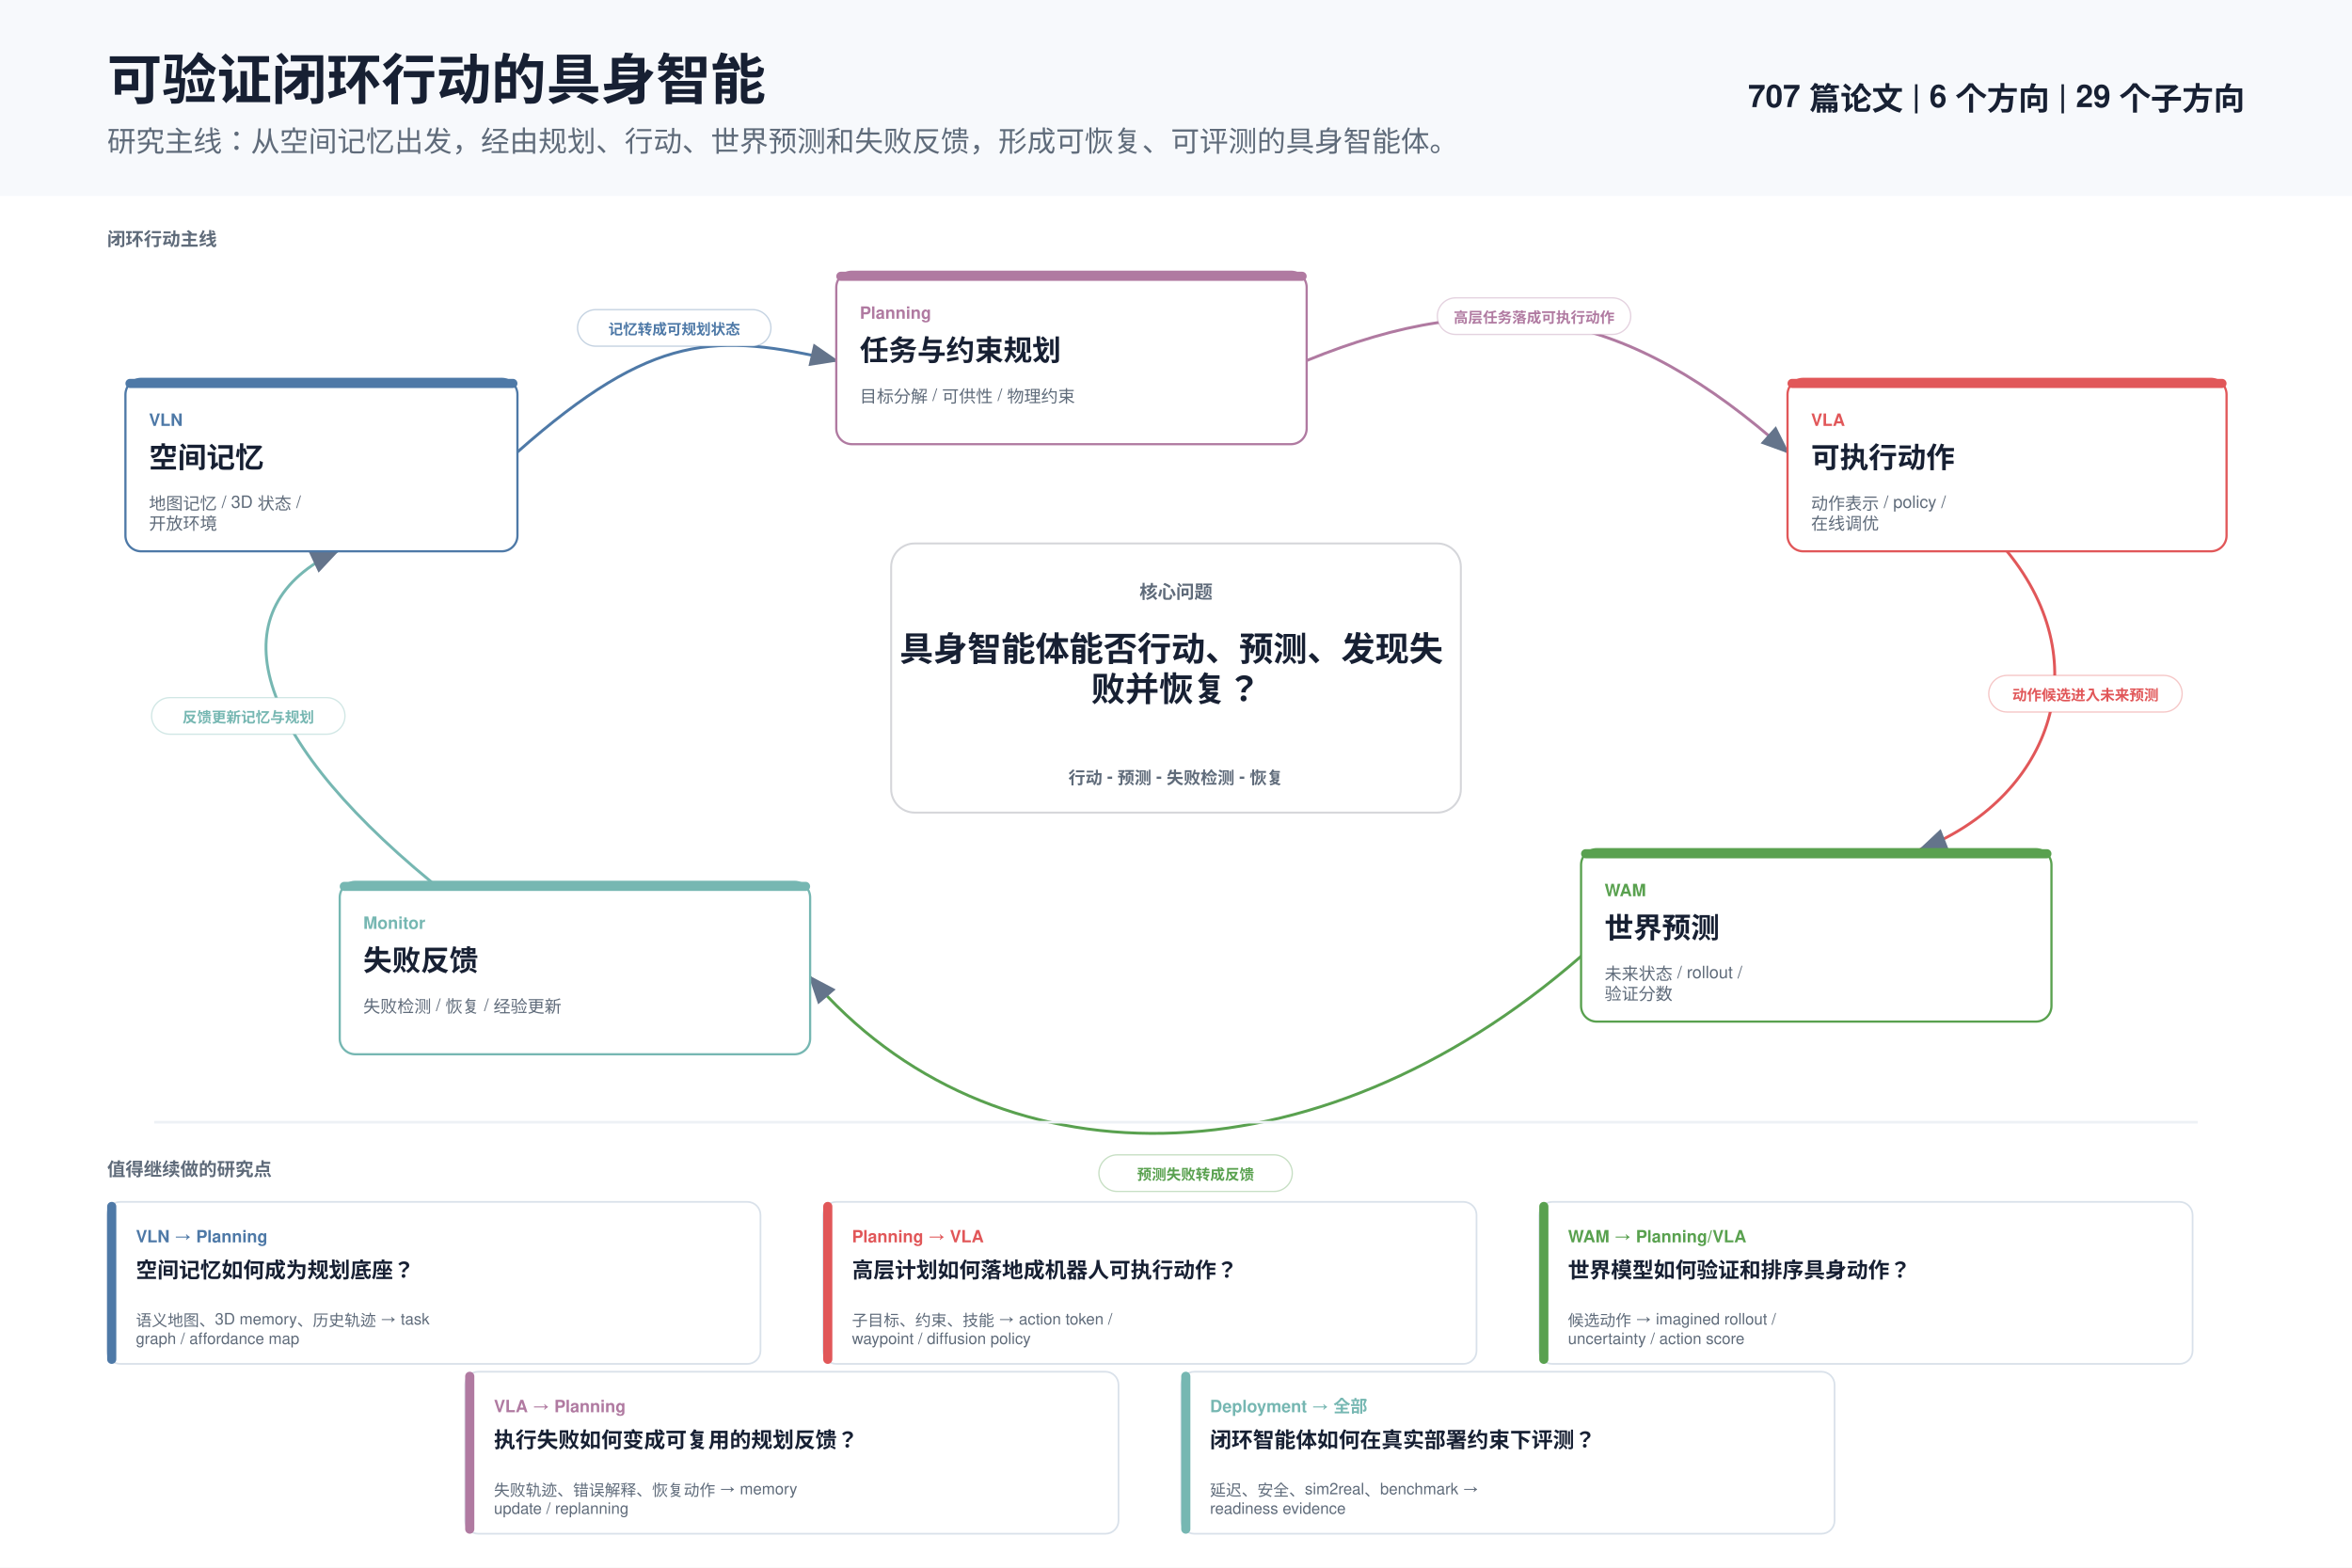
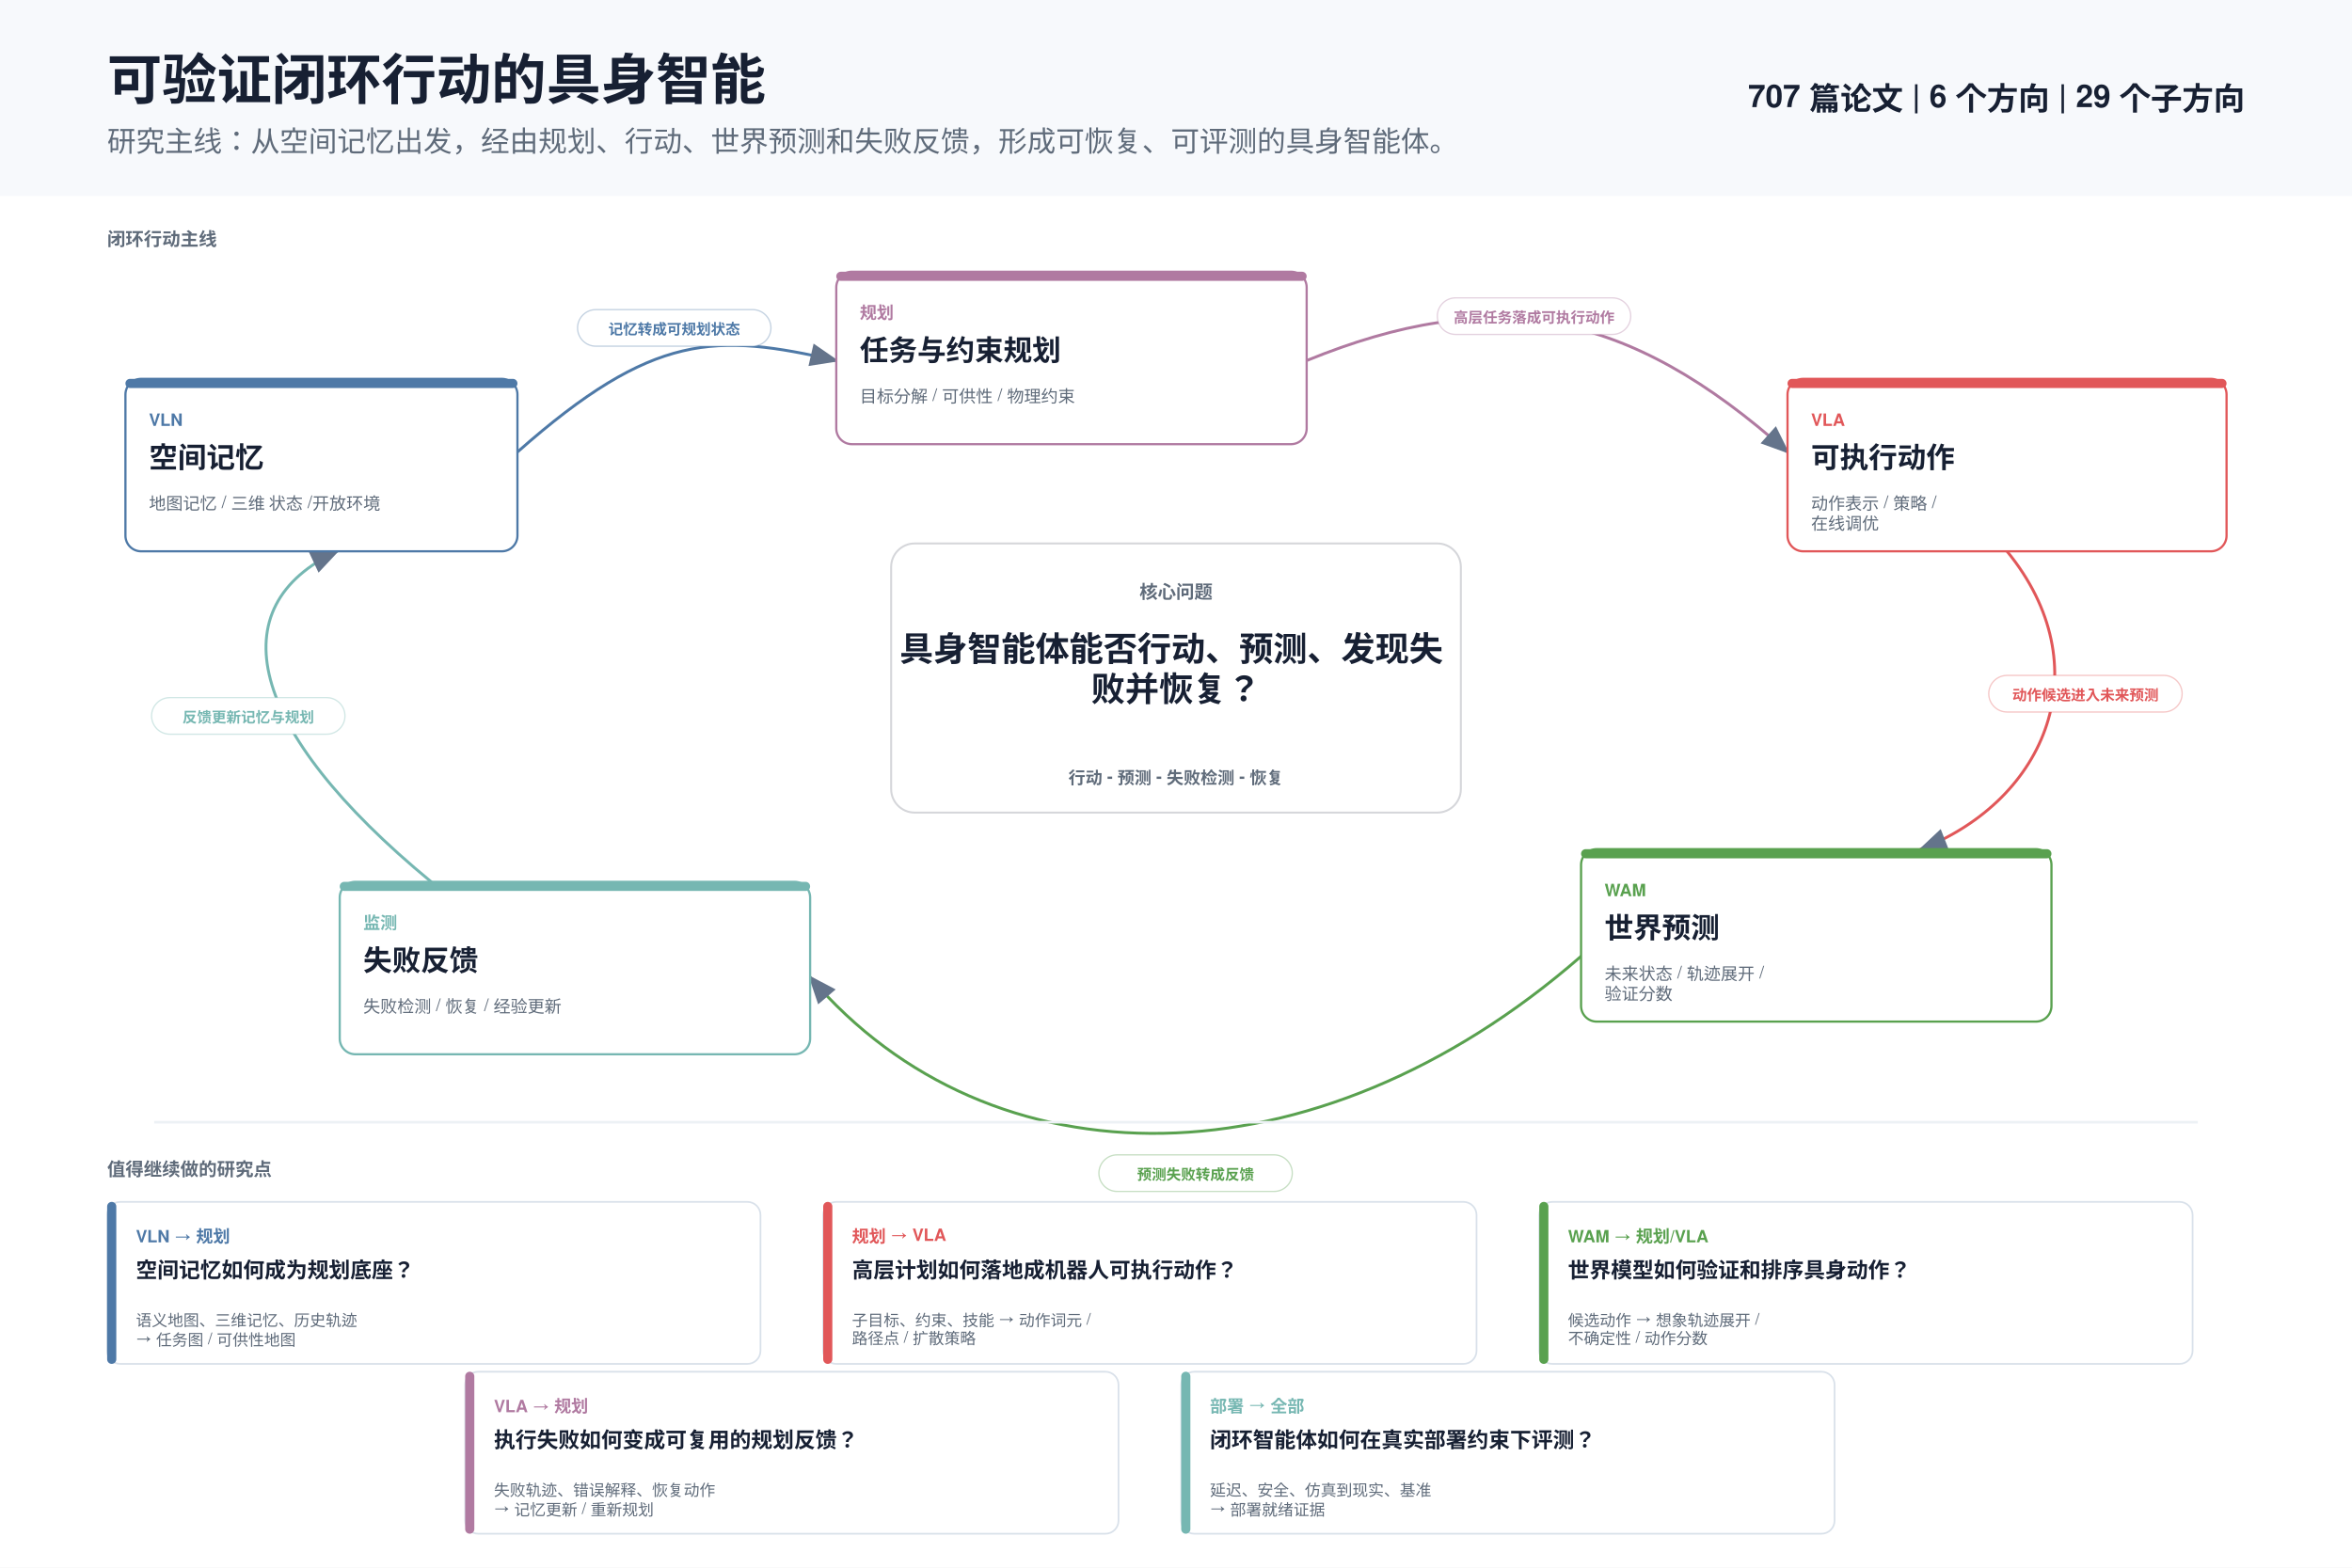
<svg xmlns="http://www.w3.org/2000/svg" width="1800" height="1200" viewBox="0 0 1800 1200">
  <defs>
    <marker id="loopArrow" markerWidth="12" markerHeight="8" refX="9" refY="4" orient="auto" markerUnits="strokeWidth">
      <path d="M0,0 L10,4 L0,8 Z" fill="#64748b" />
    </marker>
  </defs>
  <style>text { font-family: Aptos, "Helvetica Neue", Helvetica, Arial, "PingFang SC", "Noto Sans SC", "Microsoft YaHei", sans-serif; }</style>
  <rect width="1800" height="1200" fill="#ffffff" />
  <rect x="0" y="0" width="1800" height="150" fill="#f7f9fc" />
  <text x="82" y="76" font-size="42" font-weight="800" fill="#172033">可验证闭环行动的具身智能</text>
  <text x="82" y="116" font-size="22" fill="#5f6b7a">研究主线：从空间记忆出发，经由规划、行动、世界预测和失败反馈，形成可恢复、可评测的具身智能体。</text>
  <text x="1718" y="82" font-size="24" font-weight="700" fill="#172033" text-anchor="end">707 篇论文  |  6 个方向  |  29 个子方向</text>
  <text x="82" y="188" font-size="14" font-weight="850" fill="#5f6b7a">闭环行动主线</text>
  <path d="M396 346 C500 254 548 255 640 276" fill="none" stroke="#4E79A7" stroke-width="2.2" stroke-linecap="round" marker-end="url(#loopArrow)" />
  <g>
    <rect x="442" y="237" width="148" height="28" rx="14" fill="#ffffff" stroke="#4E79A755" />
    <text x="516" y="256" font-size="11.2" font-weight="780" fill="#4E79A7" text-anchor="middle">记忆转成可规划状态</text>
  </g>
  <path d="M1000 276 C1142 218 1245 236 1368 346" fill="none" stroke="#B07AA1" stroke-width="2.2" stroke-linecap="round" marker-end="url(#loopArrow)" />
  <g>
    <rect x="1100" y="228" width="148" height="28" rx="14" fill="#ffffff" stroke="#B07AA155" />
    <text x="1174" y="247" font-size="11.2" font-weight="780" fill="#B07AA1" text-anchor="middle">高层任务落成可执行动作</text>
  </g>
  <path d="M1536 422 C1608 510 1567 612 1470 650" fill="none" stroke="#E15759" stroke-width="2.2" stroke-linecap="round" marker-end="url(#loopArrow)" />
  <g>
    <rect x="1522" y="517" width="148" height="28" rx="14" fill="#ffffff" stroke="#E1575955" />
    <text x="1596" y="536" font-size="11.2" font-weight="780" fill="#E15759" text-anchor="middle">动作候选进入未来预测</text>
  </g>
  <path d="M1210 732 C1006 910 758 910 620 748" fill="none" stroke="#59A14F" stroke-width="2.2" stroke-linecap="round" marker-end="url(#loopArrow)" />
  <g>
    <rect x="841" y="884" width="148" height="28" rx="14" fill="#ffffff" stroke="#59A14F55" />
    <text x="915" y="903" font-size="11.2" font-weight="780" fill="#59A14F" text-anchor="middle">预测失败转成反馈</text>
  </g>
  <path d="M330 675 C188 558 168 464 258 422" fill="none" stroke="#76B7B2" stroke-width="2.2" stroke-linecap="round" marker-end="url(#loopArrow)" />
  <g>
    <rect x="116" y="534" width="148" height="28" rx="14" fill="#ffffff" stroke="#76B7B255" />
    <text x="190" y="553" font-size="11.2" font-weight="780" fill="#76B7B2" text-anchor="middle">反馈更新记忆与规划</text>
  </g>
  <g>
    <rect x="96" y="290" width="300" height="132" rx="12" fill="#ffffff" stroke="#4E79A7" stroke-width="1.7" />
    <rect x="96" y="290" width="300" height="7" rx="3.5" fill="#4E79A7" />
    <text x="114" y="326" font-size="13" font-weight="850" fill="#4E79A7">VLN</text>
    <text class="" x="114" y="358" font-size="22" font-weight="850" fill="#172033" text-anchor="start">
      <tspan x="114" dy="0">空间记忆</tspan>
    </text>
    <text class="" x="114" y="390" font-size="13" font-weight="400" fill="#5f6b7a" text-anchor="start">
-       <tspan x="114" dy="0">地图记忆 / 3D 状态 /</tspan>
-       <tspan x="114" dy="15.34">开放环境</tspan>
+       <tspan x="114" dy="0">地图记忆 / 三维 状态 /开放环境</tspan>
+       <tspan x="114" dy="15.34" />
    </text>
  </g>
  <g>
    <rect x="640" y="208" width="360" height="132" rx="12" fill="#ffffff" stroke="#B07AA1" stroke-width="1.7" />
    <rect x="640" y="208" width="360" height="7" rx="3.5" fill="#B07AA1" />
-     <text x="658" y="244" font-size="13" font-weight="850" fill="#B07AA1">Planning</text>
+     <text x="658" y="244" font-size="13" font-weight="850" fill="#B07AA1">规划</text>
    <text class="" x="658" y="276" font-size="22" font-weight="850" fill="#172033" text-anchor="start">
      <tspan x="658" dy="0">任务与约束规划</tspan>
    </text>
    <text class="" x="658" y="308" font-size="13" font-weight="400" fill="#5f6b7a" text-anchor="start">
      <tspan x="658" dy="0">目标分解 / 可供性 / 物理约束</tspan>
    </text>
  </g>
  <g>
    <rect x="1368" y="290" width="336" height="132" rx="12" fill="#ffffff" stroke="#E15759" stroke-width="1.7" />
    <rect x="1368" y="290" width="336" height="7" rx="3.5" fill="#E15759" />
    <text x="1386" y="326" font-size="13" font-weight="850" fill="#E15759">VLA</text>
    <text class="" x="1386" y="358" font-size="22" font-weight="850" fill="#172033" text-anchor="start">
      <tspan x="1386" dy="0">可执行动作</tspan>
    </text>
    <text class="" x="1386" y="390" font-size="13" font-weight="400" fill="#5f6b7a" text-anchor="start">
-       <tspan x="1386" dy="0">动作表示 / policy /</tspan>
+       <tspan x="1386" dy="0">动作表示 / 策略 /</tspan>
      <tspan x="1386" dy="15.34">在线调优</tspan>
    </text>
  </g>
  <g>
    <rect x="1210" y="650" width="360" height="132" rx="12" fill="#ffffff" stroke="#59A14F" stroke-width="1.7" />
    <rect x="1210" y="650" width="360" height="7" rx="3.5" fill="#59A14F" />
    <text x="1228" y="686" font-size="13" font-weight="850" fill="#59A14F">WAM</text>
    <text class="" x="1228" y="718" font-size="22" font-weight="850" fill="#172033" text-anchor="start">
      <tspan x="1228" dy="0">世界预测</tspan>
    </text>
    <text class="" x="1228" y="750" font-size="13" font-weight="400" fill="#5f6b7a" text-anchor="start">
-       <tspan x="1228" dy="0">未来状态 / rollout /</tspan>
+       <tspan x="1228" dy="0">未来状态 / 轨迹展开 /</tspan>
      <tspan x="1228" dy="15.34">验证分数</tspan>
    </text>
  </g>
  <g>
    <rect x="260" y="675" width="360" height="132" rx="12" fill="#ffffff" stroke="#76B7B2" stroke-width="1.7" />
    <rect x="260" y="675" width="360" height="7" rx="3.5" fill="#76B7B2" />
-     <text x="278" y="711" font-size="13" font-weight="850" fill="#76B7B2">Monitor</text>
+     <text x="278" y="711" font-size="13" font-weight="850" fill="#76B7B2">监测</text>
    <text class="" x="278" y="743" font-size="22" font-weight="850" fill="#172033" text-anchor="start">
      <tspan x="278" dy="0">失败反馈</tspan>
    </text>
    <text class="" x="278" y="775" font-size="13" font-weight="400" fill="#5f6b7a" text-anchor="start">
      <tspan x="278" dy="0">失败检测 / 恢复 / 经验更新</tspan>
    </text>
  </g>
  <rect x="682" y="416" width="436" height="206" rx="18" fill="#ffffff" stroke="#172033" stroke-opacity="0.18" stroke-width="1.5" />
  <text x="900" y="458" font-size="14" font-weight="850" fill="#5f6b7a" text-anchor="middle">核心问题</text>
  <text class="" x="900" y="506" font-size="26" font-weight="850" fill="#172033" text-anchor="middle">
    <tspan x="900" dy="0">具身智能体能否行动、预测、发现失</tspan>
    <tspan x="900" dy="30.68">败并恢复？</tspan>
  </text>
  <text x="900" y="600" font-size="13" font-weight="760" fill="#5f6b7a" text-anchor="middle">行动 - 预测 - 失败检测 - 恢复</text>
  <rect x="118" y="858" width="1564" height="2" fill="#edf1f5" />
  <text x="82" y="900" font-size="14" font-weight="850" fill="#5f6b7a">值得继续做的研究点</text>
  <g>
    <rect x="82" y="920" width="500" height="124" rx="10" fill="#ffffff" stroke="#d9e1ea" stroke-width="1.3" />
    <rect x="82" y="920" width="7" height="124" rx="3.5" fill="#4E79A7" />
-     <text x="104" y="951" font-size="13" font-weight="850" fill="#4E79A7">VLN → Planning</text>
+     <text x="104" y="951" font-size="13" font-weight="850" fill="#4E79A7">VLN → 规划</text>
    <text class="" x="104" y="978" font-size="16.4" font-weight="850" fill="#172033" text-anchor="start">
      <tspan x="104" dy="0">空间记忆如何成为规划底座？</tspan>
    </text>
    <text class="" x="104" y="1015" font-size="12.1" font-weight="400" fill="#5f6b7a" text-anchor="start">
-       <tspan x="104" dy="0">语义地图、3D memory、历史轨迹 → task</tspan>
-       <tspan x="104" dy="13.794">graph / affordance map</tspan>
+       <tspan x="104" dy="0">语义地图、三维记忆、历史轨迹</tspan>
+       <tspan x="104" dy="13.794">→ 任务图 / 可供性地图</tspan>
    </text>
  </g>
  <g>
    <rect x="630" y="920" width="500" height="124" rx="10" fill="#ffffff" stroke="#d9e1ea" stroke-width="1.3" />
    <rect x="630" y="920" width="7" height="124" rx="3.5" fill="#E15759" />
-     <text x="652" y="951" font-size="13" font-weight="850" fill="#E15759">Planning → VLA</text>
+     <text x="652" y="951" font-size="13" font-weight="850" fill="#E15759">规划 → VLA</text>
    <text class="" x="652" y="978" font-size="16.4" font-weight="850" fill="#172033" text-anchor="start">
      <tspan x="652" dy="0">高层计划如何落地成机器人可执行动作？</tspan>
    </text>
    <text class="" x="652" y="1015" font-size="12.1" font-weight="400" fill="#5f6b7a" text-anchor="start">
-       <tspan x="652" dy="0">子目标、约束、技能 → action token /</tspan>
-       <tspan x="652" dy="13.794">waypoint / diffusion policy</tspan>
+       <tspan x="652" dy="0">子目标、约束、技能 → 动作词元 /</tspan>
+       <tspan x="652" dy="13.794">路径点 / 扩散策略</tspan>
    </text>
  </g>
  <g>
    <rect x="1178" y="920" width="500" height="124" rx="10" fill="#ffffff" stroke="#d9e1ea" stroke-width="1.3" />
    <rect x="1178" y="920" width="7" height="124" rx="3.5" fill="#59A14F" />
-     <text x="1200" y="951" font-size="13" font-weight="850" fill="#59A14F">WAM → Planning/VLA</text>
+     <text x="1200" y="951" font-size="13" font-weight="850" fill="#59A14F">WAM → 规划/VLA</text>
    <text class="" x="1200" y="978" font-size="16.4" font-weight="850" fill="#172033" text-anchor="start">
      <tspan x="1200" dy="0">世界模型如何验证和排序具身动作？</tspan>
    </text>
    <text class="" x="1200" y="1015" font-size="12.1" font-weight="400" fill="#5f6b7a" text-anchor="start">
-       <tspan x="1200" dy="0">候选动作 → imagined rollout /</tspan>
-       <tspan x="1200" dy="13.794">uncertainty / action score</tspan>
+       <tspan x="1200" dy="0">候选动作 → 想象轨迹展开 /</tspan>
+       <tspan x="1200" dy="13.794">不确定性 / 动作分数</tspan>
    </text>
  </g>
  <g>
    <rect x="356" y="1050" width="500" height="124" rx="10" fill="#ffffff" stroke="#d9e1ea" stroke-width="1.3" />
    <rect x="356" y="1050" width="7" height="124" rx="3.5" fill="#B07AA1" />
-     <text x="378" y="1081" font-size="13" font-weight="850" fill="#B07AA1">VLA → Planning</text>
+     <text x="378" y="1081" font-size="13" font-weight="850" fill="#B07AA1">VLA → 规划</text>
    <text class="" x="378" y="1108" font-size="16.4" font-weight="850" fill="#172033" text-anchor="start">
      <tspan x="378" dy="0">执行失败如何变成可复用的规划反馈？</tspan>
    </text>
    <text class="" x="378" y="1145" font-size="12.1" font-weight="400" fill="#5f6b7a" text-anchor="start">
-       <tspan x="378" dy="0">失败轨迹、错误解释、恢复动作 → memory</tspan>
-       <tspan x="378" dy="13.794">update / replanning</tspan>
+       <tspan x="378" dy="0">失败轨迹、错误解释、恢复动作</tspan>
+       <tspan x="378" dy="13.794">→ 记忆更新 / 重新规划</tspan>
    </text>
  </g>
  <g>
    <rect x="904" y="1050" width="500" height="124" rx="10" fill="#ffffff" stroke="#d9e1ea" stroke-width="1.3" />
    <rect x="904" y="1050" width="7" height="124" rx="3.5" fill="#76B7B2" />
-     <text x="926" y="1081" font-size="13" font-weight="850" fill="#76B7B2">Deployment → 全部</text>
+     <text x="926" y="1081" font-size="13" font-weight="850" fill="#76B7B2">部署 → 全部</text>
    <text class="" x="926" y="1108" font-size="16.4" font-weight="850" fill="#172033" text-anchor="start">
      <tspan x="926" dy="0">闭环智能体如何在真实部署约束下评测？</tspan>
    </text>
    <text class="" x="926" y="1145" font-size="12.1" font-weight="400" fill="#5f6b7a" text-anchor="start">
-       <tspan x="926" dy="0">延迟、安全、sim2real、benchmark →</tspan>
-       <tspan x="926" dy="13.794">readiness evidence</tspan>
+       <tspan x="926" dy="0">延迟、安全、仿真到现实、基准</tspan>
+       <tspan x="926" dy="13.794">→ 部署就绪证据</tspan>
    </text>
  </g>
</svg>
